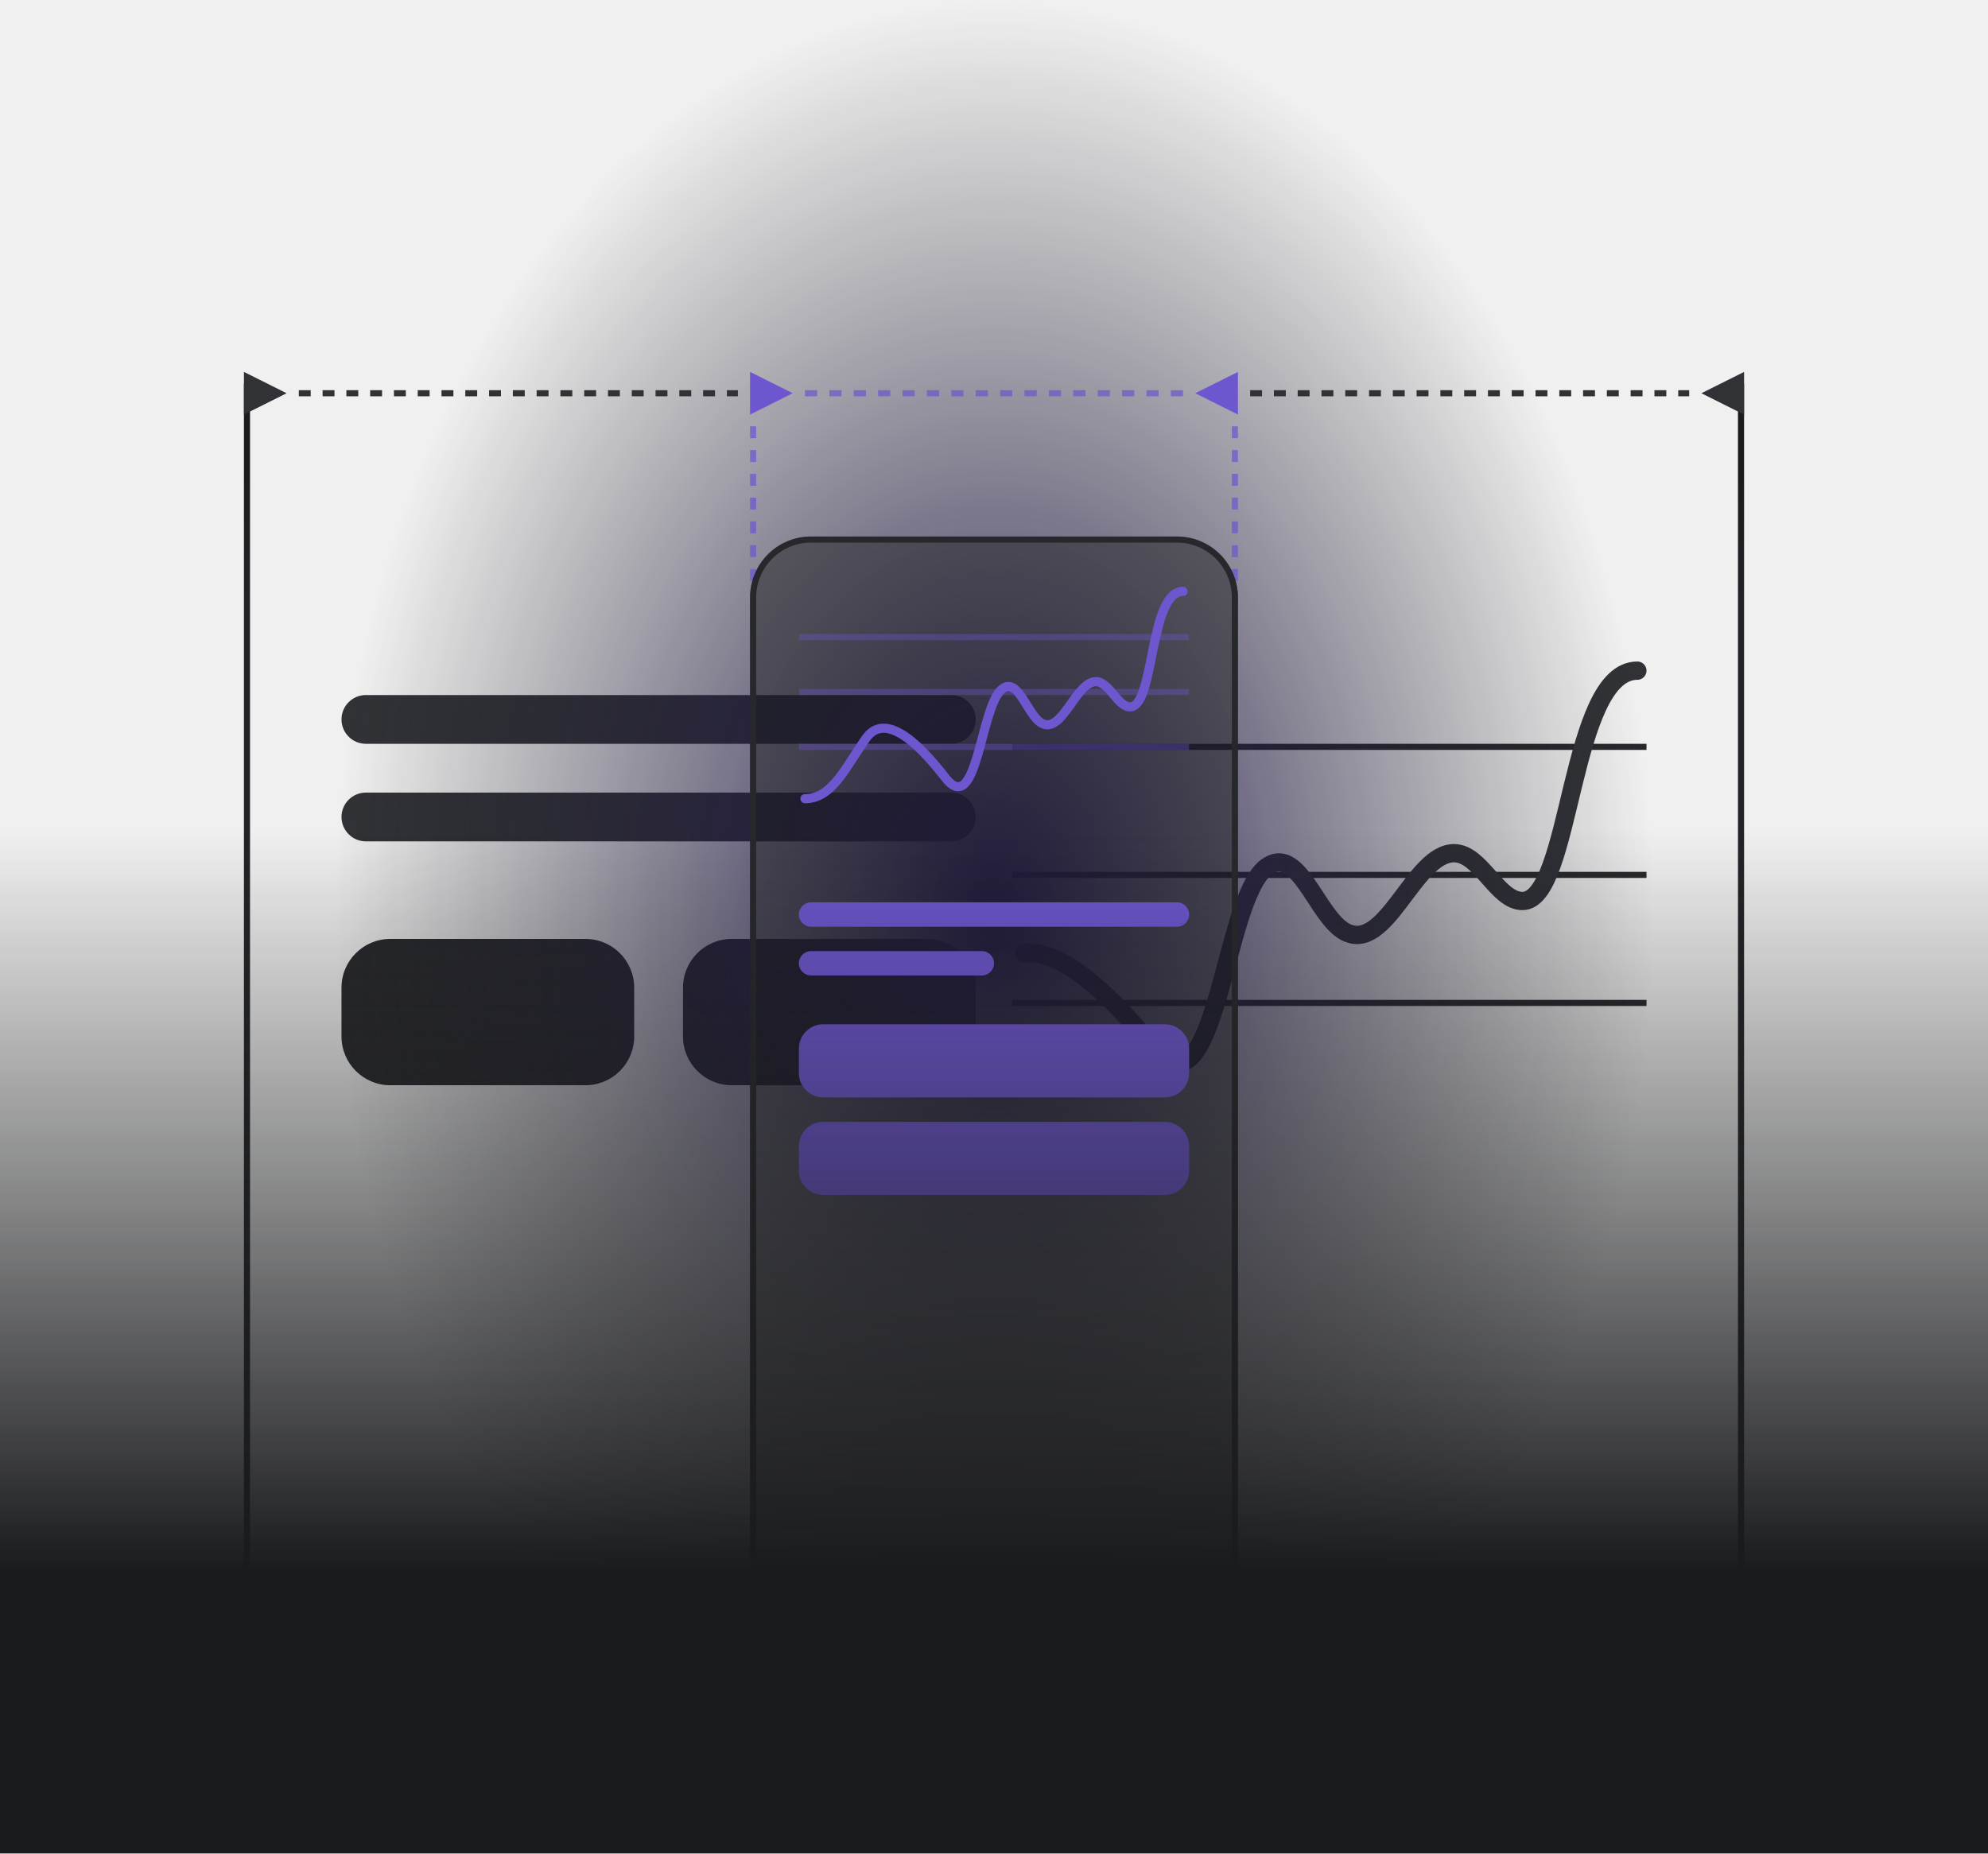
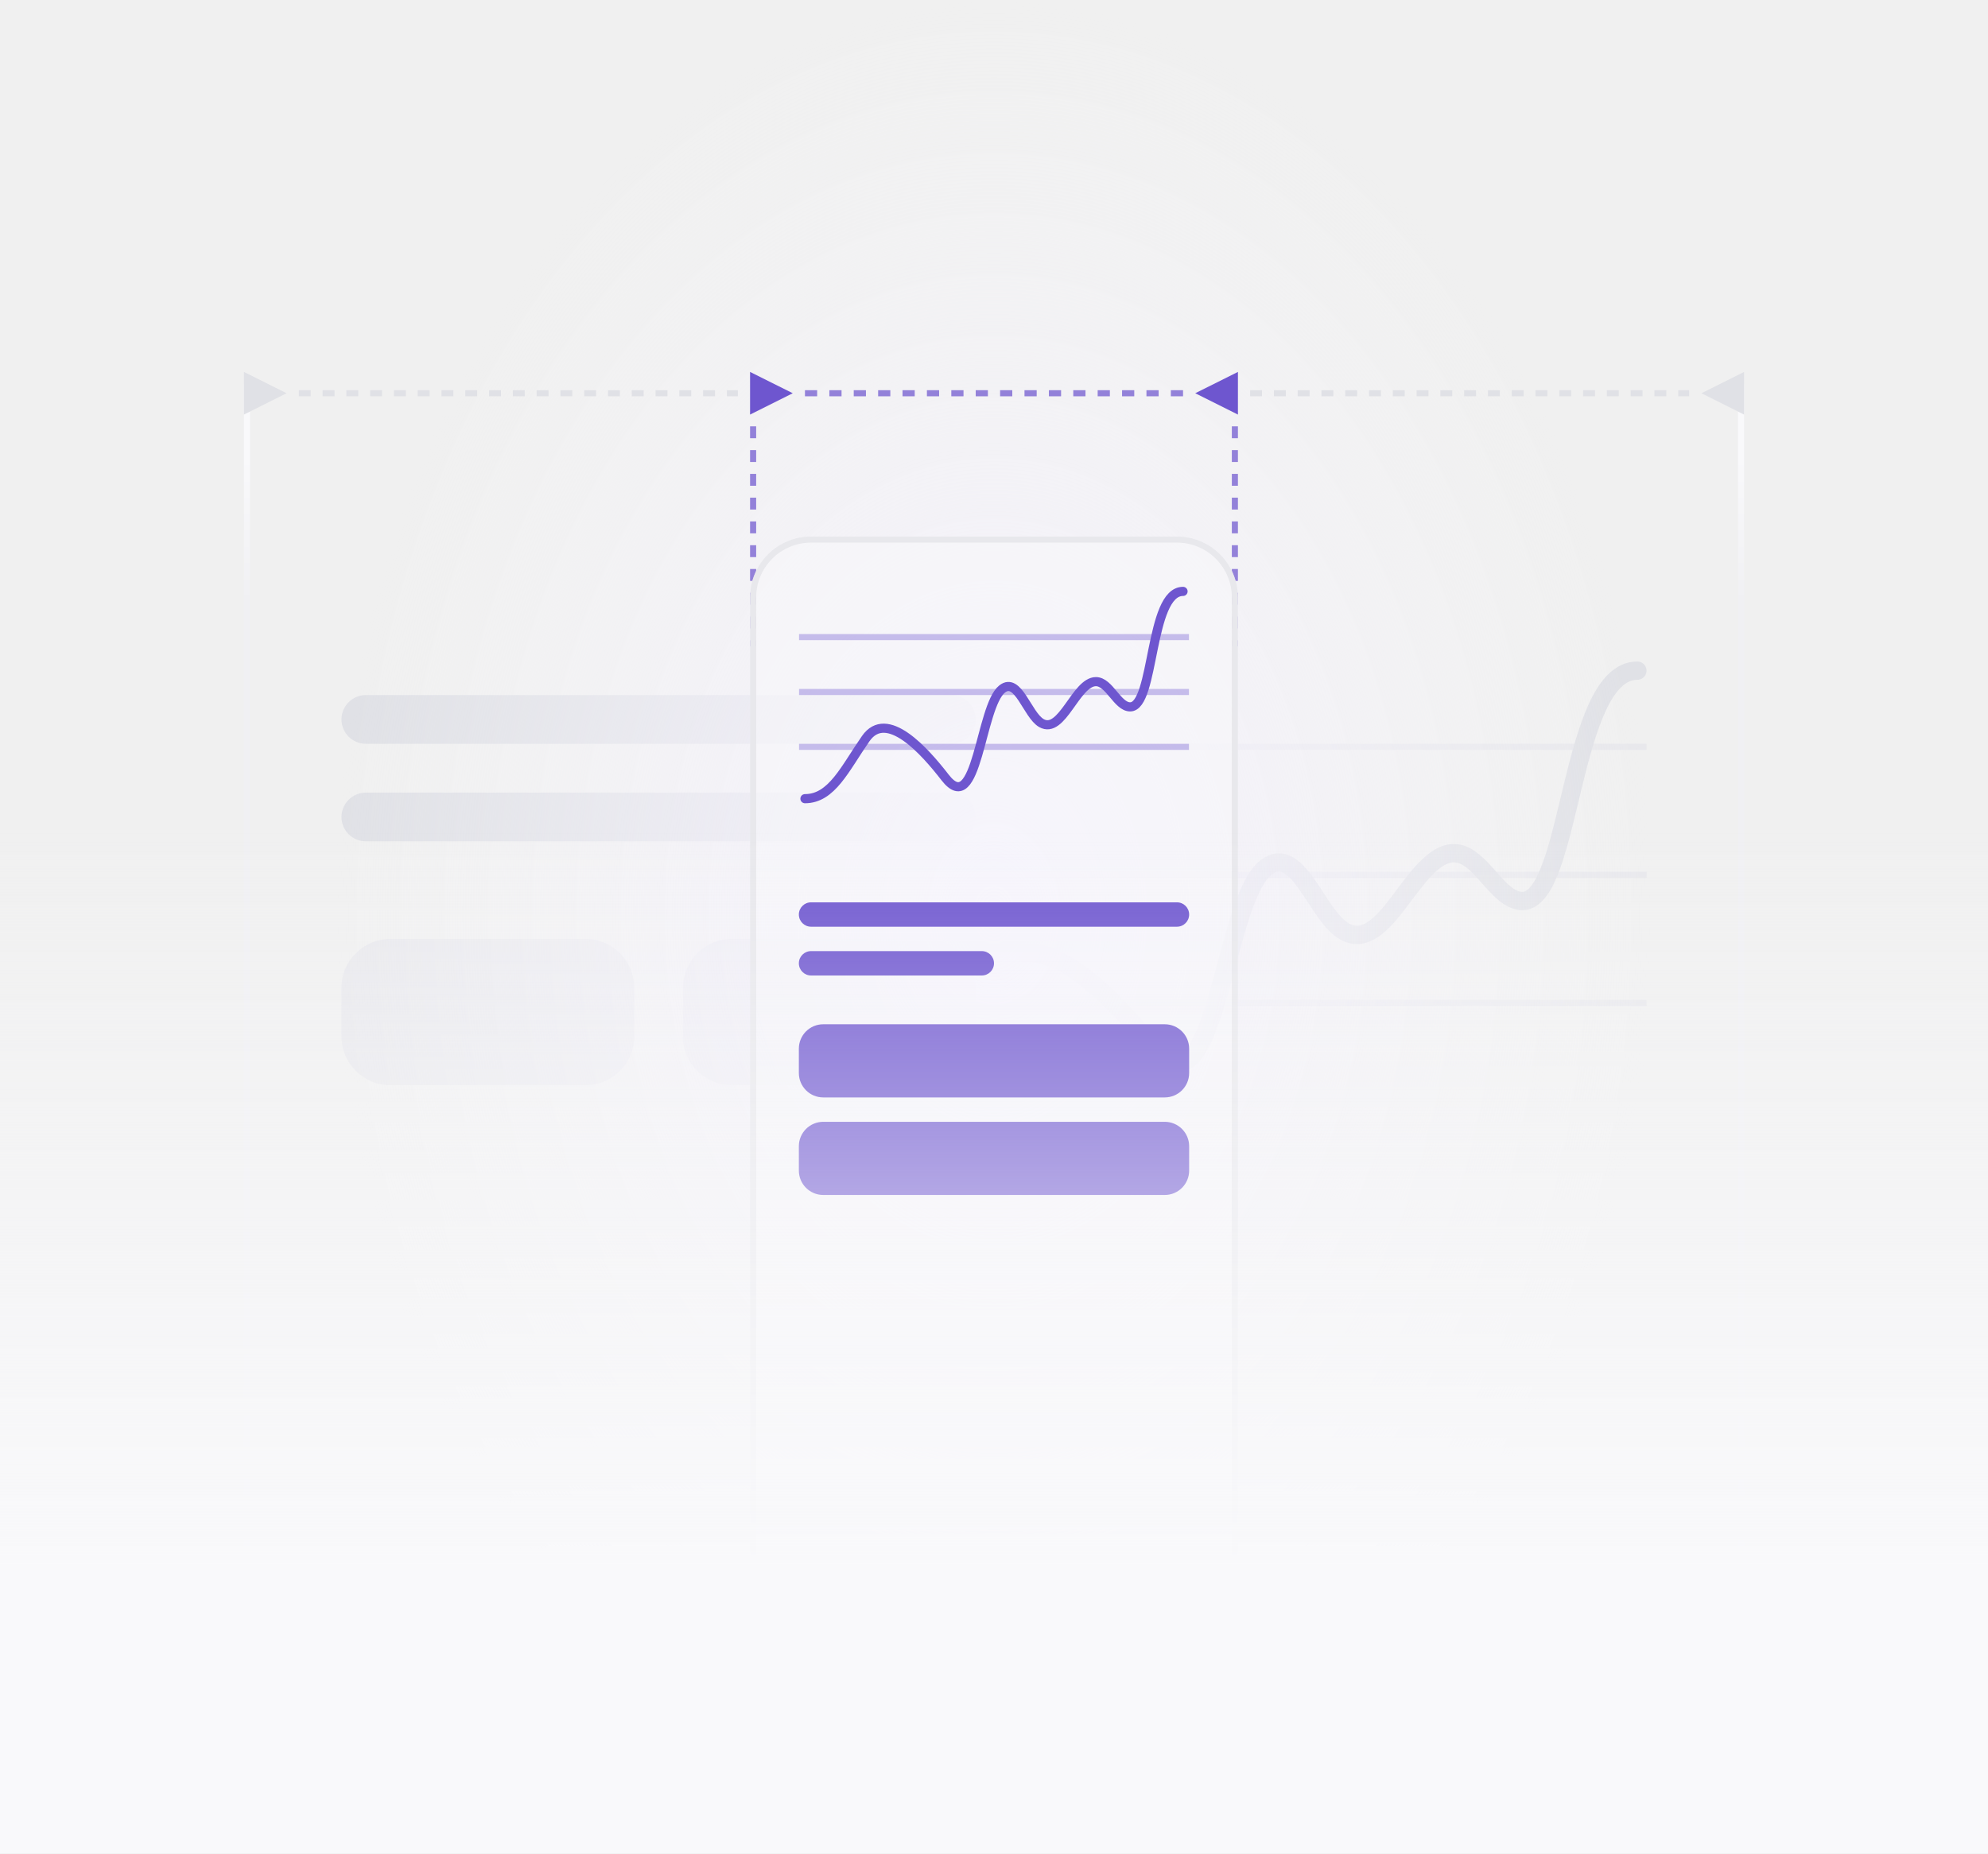
<svg xmlns="http://www.w3.org/2000/svg" width="326" height="304" viewBox="0 0 326 304" fill="none">
-   <path fill-rule="evenodd" clip-rule="evenodd" d="M270 144H166V143H270V144Z" fill="#27282B" />
-   <path fill-rule="evenodd" clip-rule="evenodd" d="M270 123H166V122H270V123Z" fill="#27282B" />
-   <path fill-rule="evenodd" clip-rule="evenodd" d="M270 165H166V164H270V165Z" fill="#27282B" />
-   <path d="M268.5 110C257.326 110 257.763 147.782 249.651 147.782C245.493 147.782 242.825 139.941 238.433 139.941C231.797 139.941 227.337 156.513 220.54 152.812C215.934 150.304 212.896 138.288 207.657 142.238C200.409 147.702 199.585 184.626 188.972 171.624C183.641 165.092 174.858 155.578 168 156.353" stroke="#303236" stroke-width="3" stroke-linecap="round" />
-   <rect x="56" y="114" width="104" height="8" rx="4" fill="#303236" />
-   <rect x="56" y="130" width="104" height="8" rx="4" fill="#303236" />
-   <rect x="56" y="154" width="48" height="24" rx="8" fill="#27282B" />
-   <rect x="112" y="154" width="48" height="24" rx="8" fill="#27282B" />
-   <ellipse cx="163" cy="150" rx="108" ry="150" fill="url(#paint0_radial_10609_3335)" />
-   <line x1="40.5" y1="303" x2="40.5" y2="63" stroke="url(#paint1_linear_10609_3335)" />
-   <line x1="285.5" y1="303" x2="285.5" y2="63" stroke="url(#paint2_linear_10609_3335)" />
-   <path opacity="0.72" fill-rule="evenodd" clip-rule="evenodd" d="M124 105.025L124 106L123 106L123 105.025L124 105.025ZM124 101.125L124 103.075L123 103.075L123 101.125L124 101.125ZM124 97.225L124 99.175L123 99.175L123 97.225L124 97.225ZM124 93.325L124 95.275L123 95.275L123 93.325L124 93.325ZM124 89.425L124 91.375L123 91.375L123 89.425L124 89.425ZM124 85.525L124 87.475L123 87.475L123 85.525L124 85.525ZM124 81.625L124 83.575L123 83.575L123 81.625L124 81.625ZM124 77.725L124 79.675L123 79.675L123 77.725L124 77.725ZM124 73.825L124 75.775L123 75.775L123 73.825L124 73.825ZM124 69.925L124 71.875L123 71.875L123 69.925L124 69.925Z" fill="#6E56CF" />
-   <path opacity="0.72" fill-rule="evenodd" clip-rule="evenodd" d="M203 105.025L203 106L202 106L202 105.025L203 105.025ZM203 101.125L203 103.075L202 103.075L202 101.125L203 101.125ZM203 97.225L203 99.175L202 99.175L202 97.225L203 97.225ZM203 93.325L203 95.275L202 95.275L202 93.325L203 93.325ZM203 89.425L203 91.375L202 91.375L202 89.425L203 89.425ZM203 85.525L203 87.475L202 87.475L202 85.525L203 85.525ZM203 81.625L203 83.575L202 83.575L202 81.625L203 81.625ZM203 77.725L203 79.675L202 79.675L202 77.725L203 77.725ZM203 73.825L203 75.775L202 75.775L202 73.825L203 73.825ZM203 69.925L203 71.875L202 71.875L202 69.925L203 69.925Z" fill="#6E56CF" />
-   <path fill-rule="evenodd" clip-rule="evenodd" d="M206.95 65H205V64H206.95V65ZM210.85 65H208.9V64H210.85V65ZM214.75 65H212.8V64H214.75V65ZM218.65 65H216.7V64H218.65V65ZM222.55 65H220.6V64H222.55V65ZM226.45 65H224.5V64H226.45V65ZM230.35 65H228.4V64H230.35V65ZM234.25 65L232.3 65V64H234.25V65ZM238.15 65H236.2V64H238.15V65ZM242.05 65H240.1V64H242.05V65ZM245.95 65H244V64H245.95V65ZM249.85 65H247.9V64L249.85 64V65ZM253.75 65H251.8V64H253.75V65ZM257.65 65H255.7V64H257.65V65ZM261.55 65H259.6V64H261.55V65ZM265.45 65H263.5V64H265.45V65ZM269.35 65H267.4V64H269.35V65ZM273.25 65H271.3V64H273.25V65ZM277 65H275.2V64H277V65Z" fill="#303236" />
-   <path fill-rule="evenodd" clip-rule="evenodd" d="M50.95 65H49V64H50.95V65ZM54.85 65H52.9V64H54.85V65ZM58.75 65H56.8V64H58.75V65ZM62.65 65H60.7V64H62.65V65ZM66.55 65H64.6V64H66.55V65ZM70.45 65H68.5V64H70.45V65ZM74.35 65H72.4V64H74.35V65ZM78.25 65L76.3 65V64H78.25V65ZM82.15 65H80.2V64H82.15V65ZM86.05 65H84.1V64H86.05V65ZM89.95 65H88V64H89.95V65ZM93.85 65H91.9V64L93.85 64V65ZM97.75 65H95.8V64H97.75V65ZM101.65 65H99.7V64H101.65V65ZM105.55 65H103.6V64H105.55V65ZM109.45 65H107.5V64H109.45V65ZM113.35 65H111.4V64H113.35V65ZM117.25 65H115.3V64H117.25V65ZM121 65H119.2V64H121V65Z" fill="#303236" />
-   <path opacity="0.72" fill-rule="evenodd" clip-rule="evenodd" d="M134 65L132 65L132 64L134 64L134 65ZM138 65L136 65L136 64L138 64L138 65ZM142 65L140 65L140 64L142 64L142 65ZM146 65L144 65L144 64L146 64L146 65ZM150 65L148 65L148 64L150 64L150 65ZM154 65L152 65L152 64L154 64L154 65ZM158 65L156 65L156 64L158 64L158 65ZM162 65L160 65L160 64L162 64L162 65ZM166 65L164 65L164 64L166 64L166 65ZM170 65L168 65L168 64L170 64L170 65ZM174 65L172 65L172 64L174 64L174 65ZM178 65L176 65L176 64L178 64L178 65ZM182 65L180 65L180 64L182 64L182 65ZM186 65L184 65L184 64L186 64L186 65ZM190 65L188 65L188 64L190 64L190 65ZM194 65L192 65L192 64L194 64L194 65Z" fill="#6E56CF" />
-   <path d="M130 64.5L123 61V68L130 64.5Z" fill="#6E56CF" />
-   <path d="M279 64.5L286 61V68L279 64.5Z" fill="#303236" />
-   <path d="M196 64.5L203 61V68L196 64.5Z" fill="#6E56CF" />
-   <path d="M47 64.5L40 61V68L47 64.5Z" fill="#303236" />
-   <g filter="url(#filter0_b_10609_3335)">
-     <rect x="123" y="88" width="80" height="184" rx="10" fill="#1A1B1D" fill-opacity="0.48" />
-     <rect x="123.5" y="88.5" width="79" height="183" rx="9.5" stroke="#27282B" />
-     <rect x="131" y="148" width="64" height="4" rx="2" fill="#6E56CF" />
-     <rect x="131" y="156" width="32" height="4" rx="2" fill="#6E56CF" />
-     <rect x="131" y="168" width="64" height="12" rx="4" fill="#6E56CF" />
-     <rect x="131" y="184" width="64" height="12" rx="4" fill="#6E56CF" />
-     <g clip-path="url(#clip0_10609_3335)">
-       <path opacity="0.36" fill-rule="evenodd" clip-rule="evenodd" d="M195 114H131V113H195V114Z" fill="#6E56CF" />
-       <path opacity="0.36" fill-rule="evenodd" clip-rule="evenodd" d="M195 105H131V104H195V105Z" fill="#6E56CF" />
-       <path opacity="0.36" fill-rule="evenodd" clip-rule="evenodd" d="M195 123H131V122H195V123Z" fill="#6E56CF" />
-       <path d="M132 131C136.413 131 138.558 126.044 141.965 121.149C145.408 116.202 151.593 123.138 154.985 127.524C160.292 134.386 160.704 115.898 164.328 113.014C166.948 110.93 168.466 117.272 170.769 118.595C174.168 120.548 176.398 111.802 179.716 111.802C181.912 111.802 183.246 115.941 185.325 115.941C189.381 115.941 188.413 97 194 97" stroke="#6E56CF" stroke-width="1.5" stroke-linecap="round" />
+   <g clip-path="url(#clip0_10763_5043)">
+     <path fill-rule="evenodd" clip-rule="evenodd" d="M270 144H166V143H270V144Z" fill="#E8E8EC" />
+     <path fill-rule="evenodd" clip-rule="evenodd" d="M270 123H166V122H270V123Z" fill="#E8E8EC" />
+     <path fill-rule="evenodd" clip-rule="evenodd" d="M270 165H166V164H270V165Z" fill="#E8E8EC" />
+     <path d="M268.5 110C257.326 110 257.763 147.782 249.651 147.782C245.493 147.782 242.825 139.941 238.433 139.941C231.797 139.941 227.337 156.513 220.54 152.812C215.934 150.304 212.896 138.288 207.657 142.238C200.409 147.702 199.585 184.626 188.972 171.624C183.641 165.092 174.858 155.578 168 156.353" stroke="#E0E1E6" stroke-width="3" stroke-linecap="round" />
+     <rect x="56" y="114" width="104" height="8" rx="4" fill="#E0E1E6" />
+     <rect x="56" y="130" width="104" height="8" rx="4" fill="#E0E1E6" />
+     <rect x="56" y="154" width="48" height="24" rx="8" fill="#E8E8EC" />
+     <rect x="112" y="154" width="48" height="24" rx="8" fill="#E8E8EC" />
+     <ellipse cx="163" cy="150" rx="108" ry="150" fill="url(#paint0_radial_10763_5043)" />
+     <line x1="40.5" y1="303" x2="40.5" y2="63" stroke="url(#paint1_linear_10763_5043)" />
+     <line x1="285.5" y1="303" x2="285.5" y2="63" stroke="url(#paint2_linear_10763_5043)" />
+     <path opacity="0.72" fill-rule="evenodd" clip-rule="evenodd" d="M124 105.025L124 106L123 106L123 105.025L124 105.025ZM124 101.125L124 103.075L123 103.075L123 101.125L124 101.125ZM124 97.225L124 99.175L123 99.175L123 97.225L124 97.225ZM124 93.325L124 95.275L123 95.275L123 93.325L124 93.325ZM124 89.425L124 91.375L123 91.375L123 89.425L124 89.425ZM124 85.525L124 87.475L123 87.475L123 85.525L124 85.525ZM124 81.625L124 83.575L123 83.575L123 81.625L124 81.625ZM124 77.725L124 79.675L123 79.675L123 77.725L124 77.725ZM124 73.825L124 75.775L123 75.775L123 73.825L124 73.825ZM124 69.925L124 71.875L123 71.875L123 69.925L124 69.925Z" fill="#6E56CF" />
+     <path opacity="0.72" fill-rule="evenodd" clip-rule="evenodd" d="M203 105.025L203 106L202 106L202 105.025L203 105.025ZM203 101.125L203 103.075L202 103.075L202 101.125L203 101.125ZM203 97.225L203 99.175L202 99.175L202 97.225L203 97.225ZM203 93.325L203 95.275L202 95.275L202 93.325L203 93.325ZM203 89.425L203 91.375L202 91.375L202 89.425L203 89.425ZM203 85.525L203 87.475L202 87.475L202 85.525L203 85.525ZM203 81.625L203 83.575L202 83.575L202 81.625L203 81.625ZM203 77.725L203 79.675L202 79.675L202 77.725L203 77.725ZM203 73.825L203 75.775L202 75.775L202 73.825L203 73.825ZM203 69.925L203 71.875L202 71.875L202 69.925L203 69.925Z" fill="#6E56CF" />
+     <path fill-rule="evenodd" clip-rule="evenodd" d="M206.95 65H205V64H206.95V65ZM210.85 65H208.9V64H210.85V65ZM214.75 65H212.8V64H214.75V65ZM218.65 65H216.7V64H218.65V65ZM222.55 65H220.6V64H222.55V65ZM226.45 65H224.5V64H226.45V65ZM230.35 65H228.4V64H230.35V65ZM234.25 65L232.3 65V64H234.25V65ZM238.15 65H236.2V64H238.15V65ZM242.05 65H240.1V64H242.05V65ZM245.95 65H244V64H245.95V65ZM249.85 65H247.9V64L249.85 64V65ZM253.75 65H251.8V64H253.75V65ZM257.65 65H255.7V64H257.65V65ZM261.55 65H259.6V64H261.55V65ZM265.45 65H263.5V64H265.45V65ZM269.35 65H267.4V64H269.35V65ZM273.25 65H271.3V64H273.25V65ZM277 65H275.2V64H277V65Z" fill="#E0E1E6" />
+     <path fill-rule="evenodd" clip-rule="evenodd" d="M50.95 65H49V64H50.95V65ZM54.85 65H52.9V64H54.85V65ZM58.75 65H56.8V64H58.75V65ZM62.65 65H60.7V64H62.65V65ZM66.55 65H64.6V64H66.55V65ZM70.45 65H68.5V64H70.45V65ZM74.35 65H72.4V64H74.35V65ZM78.25 65L76.3 65V64H78.25V65ZM82.15 65H80.2V64H82.15V65ZM86.05 65H84.1V64H86.05V65ZM89.95 65H88V64H89.95V65ZM93.85 65H91.9V64L93.85 64V65ZM97.75 65H95.8V64H97.75V65ZM101.65 65H99.7V64H101.65V65ZM105.55 65H103.6V64H105.55V65ZM109.45 65H107.5V64H109.45V65ZM113.35 65H111.4V64H113.35V65ZM117.25 65H115.3V64H117.25V65ZM121 65H119.2V64H121V65Z" fill="#E0E1E6" />
+     <path opacity="0.72" fill-rule="evenodd" clip-rule="evenodd" d="M134 65L132 65L132 64L134 64L134 65ZM138 65L136 65L136 64L138 64L138 65ZM142 65L140 65L140 64L142 64L142 65ZM146 65L144 65L144 64L146 64L146 65ZM150 65L148 65L148 64L150 64L150 65ZM154 65L152 65L152 64L154 64L154 65ZM158 65L156 65L156 64L158 64L158 65ZM162 65L160 65L160 64L162 64L162 65ZM166 65L164 65L164 64L166 64L166 65ZM170 65L168 65L168 64L170 64L170 65ZM174 65L172 65L172 64L174 64L174 65ZM178 65L176 65L176 64L178 64L178 65ZM182 65L180 65L180 64L182 64L182 65ZM186 65L184 65L184 64L186 64L186 65ZM190 65L188 65L188 64L190 64L190 65ZM194 65L192 65L192 64L194 64L194 65Z" fill="#6E56CF" />
+     <path d="M130 64.5L123 61V68L130 64.5Z" fill="#6E56CF" />
+     <path d="M279 64.5L286 61V68L279 64.5Z" fill="#E0E1E6" />
+     <path d="M196 64.5L203 61V68L196 64.5Z" fill="#6E56CF" />
+     <path d="M47 64.5L40 61V68L47 64.5Z" fill="#E0E1E6" />
+     <g filter="url(#filter0_b_10763_5043)">
+       <rect x="123" y="88" width="80" height="184" rx="10" fill="#F9F9FB" fill-opacity="0.48" />
+       <rect x="123.5" y="88.5" width="79" height="183" rx="9.5" stroke="#E8E8EC" />
+       <rect x="131" y="148" width="64" height="4" rx="2" fill="#6E56CF" />
+       <rect x="131" y="156" width="32" height="4" rx="2" fill="#6E56CF" />
+       <rect x="131" y="168" width="64" height="12" rx="4" fill="#6E56CF" />
+       <rect x="131" y="184" width="64" height="12" rx="4" fill="#6E56CF" />
+       <g clip-path="url(#clip1_10763_5043)">
+         <path opacity="0.36" fill-rule="evenodd" clip-rule="evenodd" d="M195 114H131V113H195V114Z" fill="#6E56CF" />
+         <path opacity="0.36" fill-rule="evenodd" clip-rule="evenodd" d="M195 105H131V104H195V105Z" fill="#6E56CF" />
+         <path opacity="0.36" fill-rule="evenodd" clip-rule="evenodd" d="M195 123H131V122H195V123Z" fill="#6E56CF" />
+         <path d="M132 131C136.413 131 138.558 126.044 141.965 121.149C145.408 116.202 151.593 123.138 154.985 127.524C160.292 134.386 160.704 115.898 164.328 113.014C166.948 110.93 168.466 117.272 170.769 118.595C174.168 120.548 176.398 111.802 179.716 111.802C181.912 111.802 183.246 115.941 185.325 115.941C189.381 115.941 188.413 97 194 97" stroke="#6E56CF" stroke-width="1.5" stroke-linecap="round" />
+       </g>
    </g>
+     <rect width="326" height="168" transform="translate(0 136)" fill="url(#paint3_linear_10763_5043)" />
  </g>
-   <rect width="326" height="168" transform="translate(0 136)" fill="url(#paint3_linear_10609_3335)" />
  <defs>
-     <filter id="filter0_b_10609_3335" x="111" y="76" width="104" height="208" filterUnits="userSpaceOnUse" color-interpolation-filters="sRGB">
+     <filter id="filter0_b_10763_5043" x="111" y="76" width="104" height="208" filterUnits="userSpaceOnUse" color-interpolation-filters="sRGB">
      <feFlood flood-opacity="0" result="BackgroundImageFix" />
      <feGaussianBlur in="BackgroundImageFix" stdDeviation="6" />
-       <feComposite in2="SourceAlpha" operator="in" result="effect1_backgroundBlur_10609_3335" />
-       <feBlend mode="normal" in="SourceGraphic" in2="effect1_backgroundBlur_10609_3335" result="shape" />
+       <feComposite in2="SourceAlpha" operator="in" result="effect1_backgroundBlur_10763_5043" />
+       <feBlend mode="normal" in="SourceGraphic" in2="effect1_backgroundBlur_10763_5043" result="shape" />
    </filter>
-     <radialGradient id="paint0_radial_10609_3335" cx="0" cy="0" r="1" gradientUnits="userSpaceOnUse" gradientTransform="translate(163 150) rotate(90) scale(150 108)">
-       <stop stop-color="#261958" />
-       <stop offset="1" stop-color="#1A1B1D" stop-opacity="0" />
+     <radialGradient id="paint0_radial_10763_5043" cx="0" cy="0" r="1" gradientUnits="userSpaceOnUse" gradientTransform="translate(163 150) rotate(90) scale(150 108)">
+       <stop stop-color="#F4F0FE" />
+       <stop offset="1" stop-color="#F9F9FB" stop-opacity="0" />
    </radialGradient>
-     <linearGradient id="paint1_linear_10609_3335" x1="41.5" y1="63" x2="41.5" y2="303" gradientUnits="userSpaceOnUse">
-       <stop offset="0.05" stop-color="#1A1B1D" />
-       <stop offset="0.15" stop-color="#222326" />
+     <linearGradient id="paint1_linear_10763_5043" x1="41.5" y1="63" x2="41.5" y2="303" gradientUnits="userSpaceOnUse">
+       <stop offset="0.05" stop-color="#F9F9FB" />
+       <stop offset="0.15" stop-color="#F0F0F3" />
    </linearGradient>
-     <linearGradient id="paint2_linear_10609_3335" x1="286.5" y1="63" x2="286.5" y2="303" gradientUnits="userSpaceOnUse">
-       <stop offset="0.05" stop-color="#1A1B1D" />
-       <stop offset="0.15" stop-color="#222326" />
+     <linearGradient id="paint2_linear_10763_5043" x1="286.5" y1="63" x2="286.5" y2="303" gradientUnits="userSpaceOnUse">
+       <stop offset="0.05" stop-color="#F9F9FB" />
+       <stop offset="0.15" stop-color="#F0F0F3" />
    </linearGradient>
-     <linearGradient id="paint3_linear_10609_3335" x1="163" y1="0" x2="163" y2="168" gradientUnits="userSpaceOnUse">
-       <stop stop-color="#1A1B1D" stop-opacity="0" />
-       <stop offset="0.724" stop-color="#1A1B1D" />
+     <linearGradient id="paint3_linear_10763_5043" x1="163" y1="0" x2="163" y2="168" gradientUnits="userSpaceOnUse">
+       <stop stop-color="#F9F9FB" stop-opacity="0" />
+       <stop offset="0.724" stop-color="#F9F9FB" />
    </linearGradient>
-     <clipPath id="clip0_10609_3335">
+     <clipPath id="clip0_10763_5043">
+       <rect width="326" height="304" fill="white" />
+     </clipPath>
+     <clipPath id="clip1_10763_5043">
      <rect width="64" height="36" fill="white" transform="translate(131 96)" />
    </clipPath>
  </defs>
</svg>
